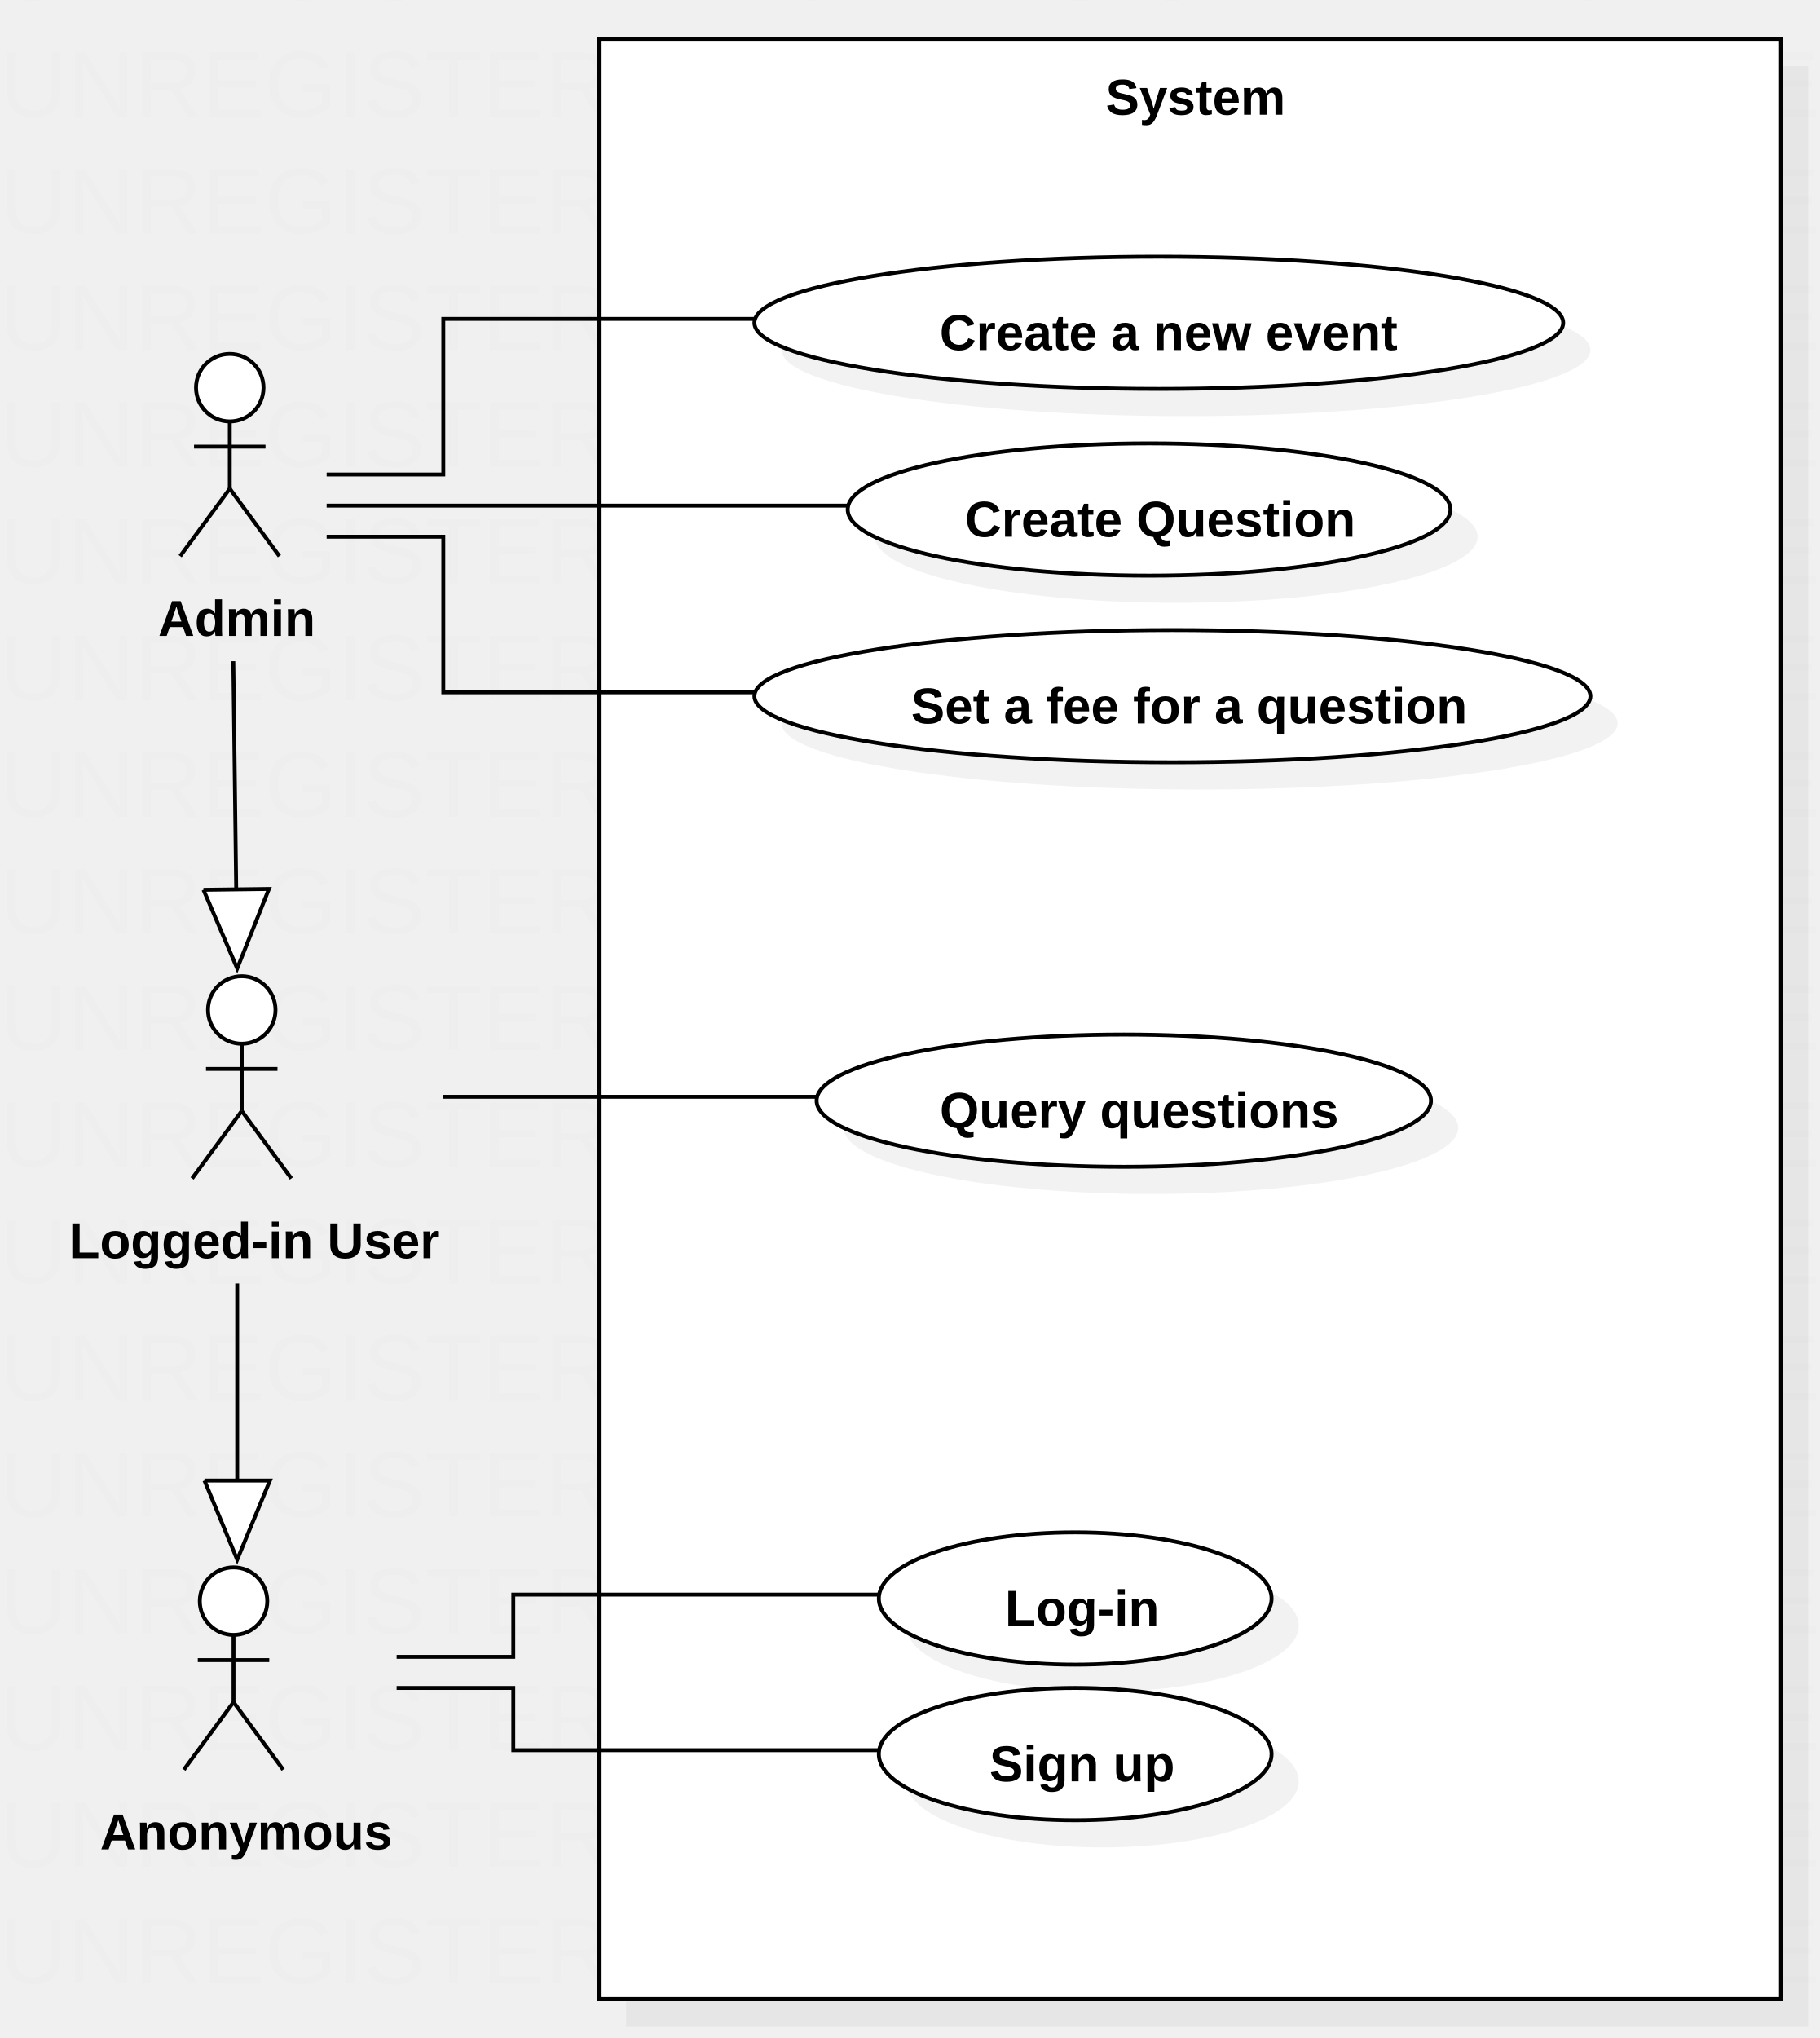
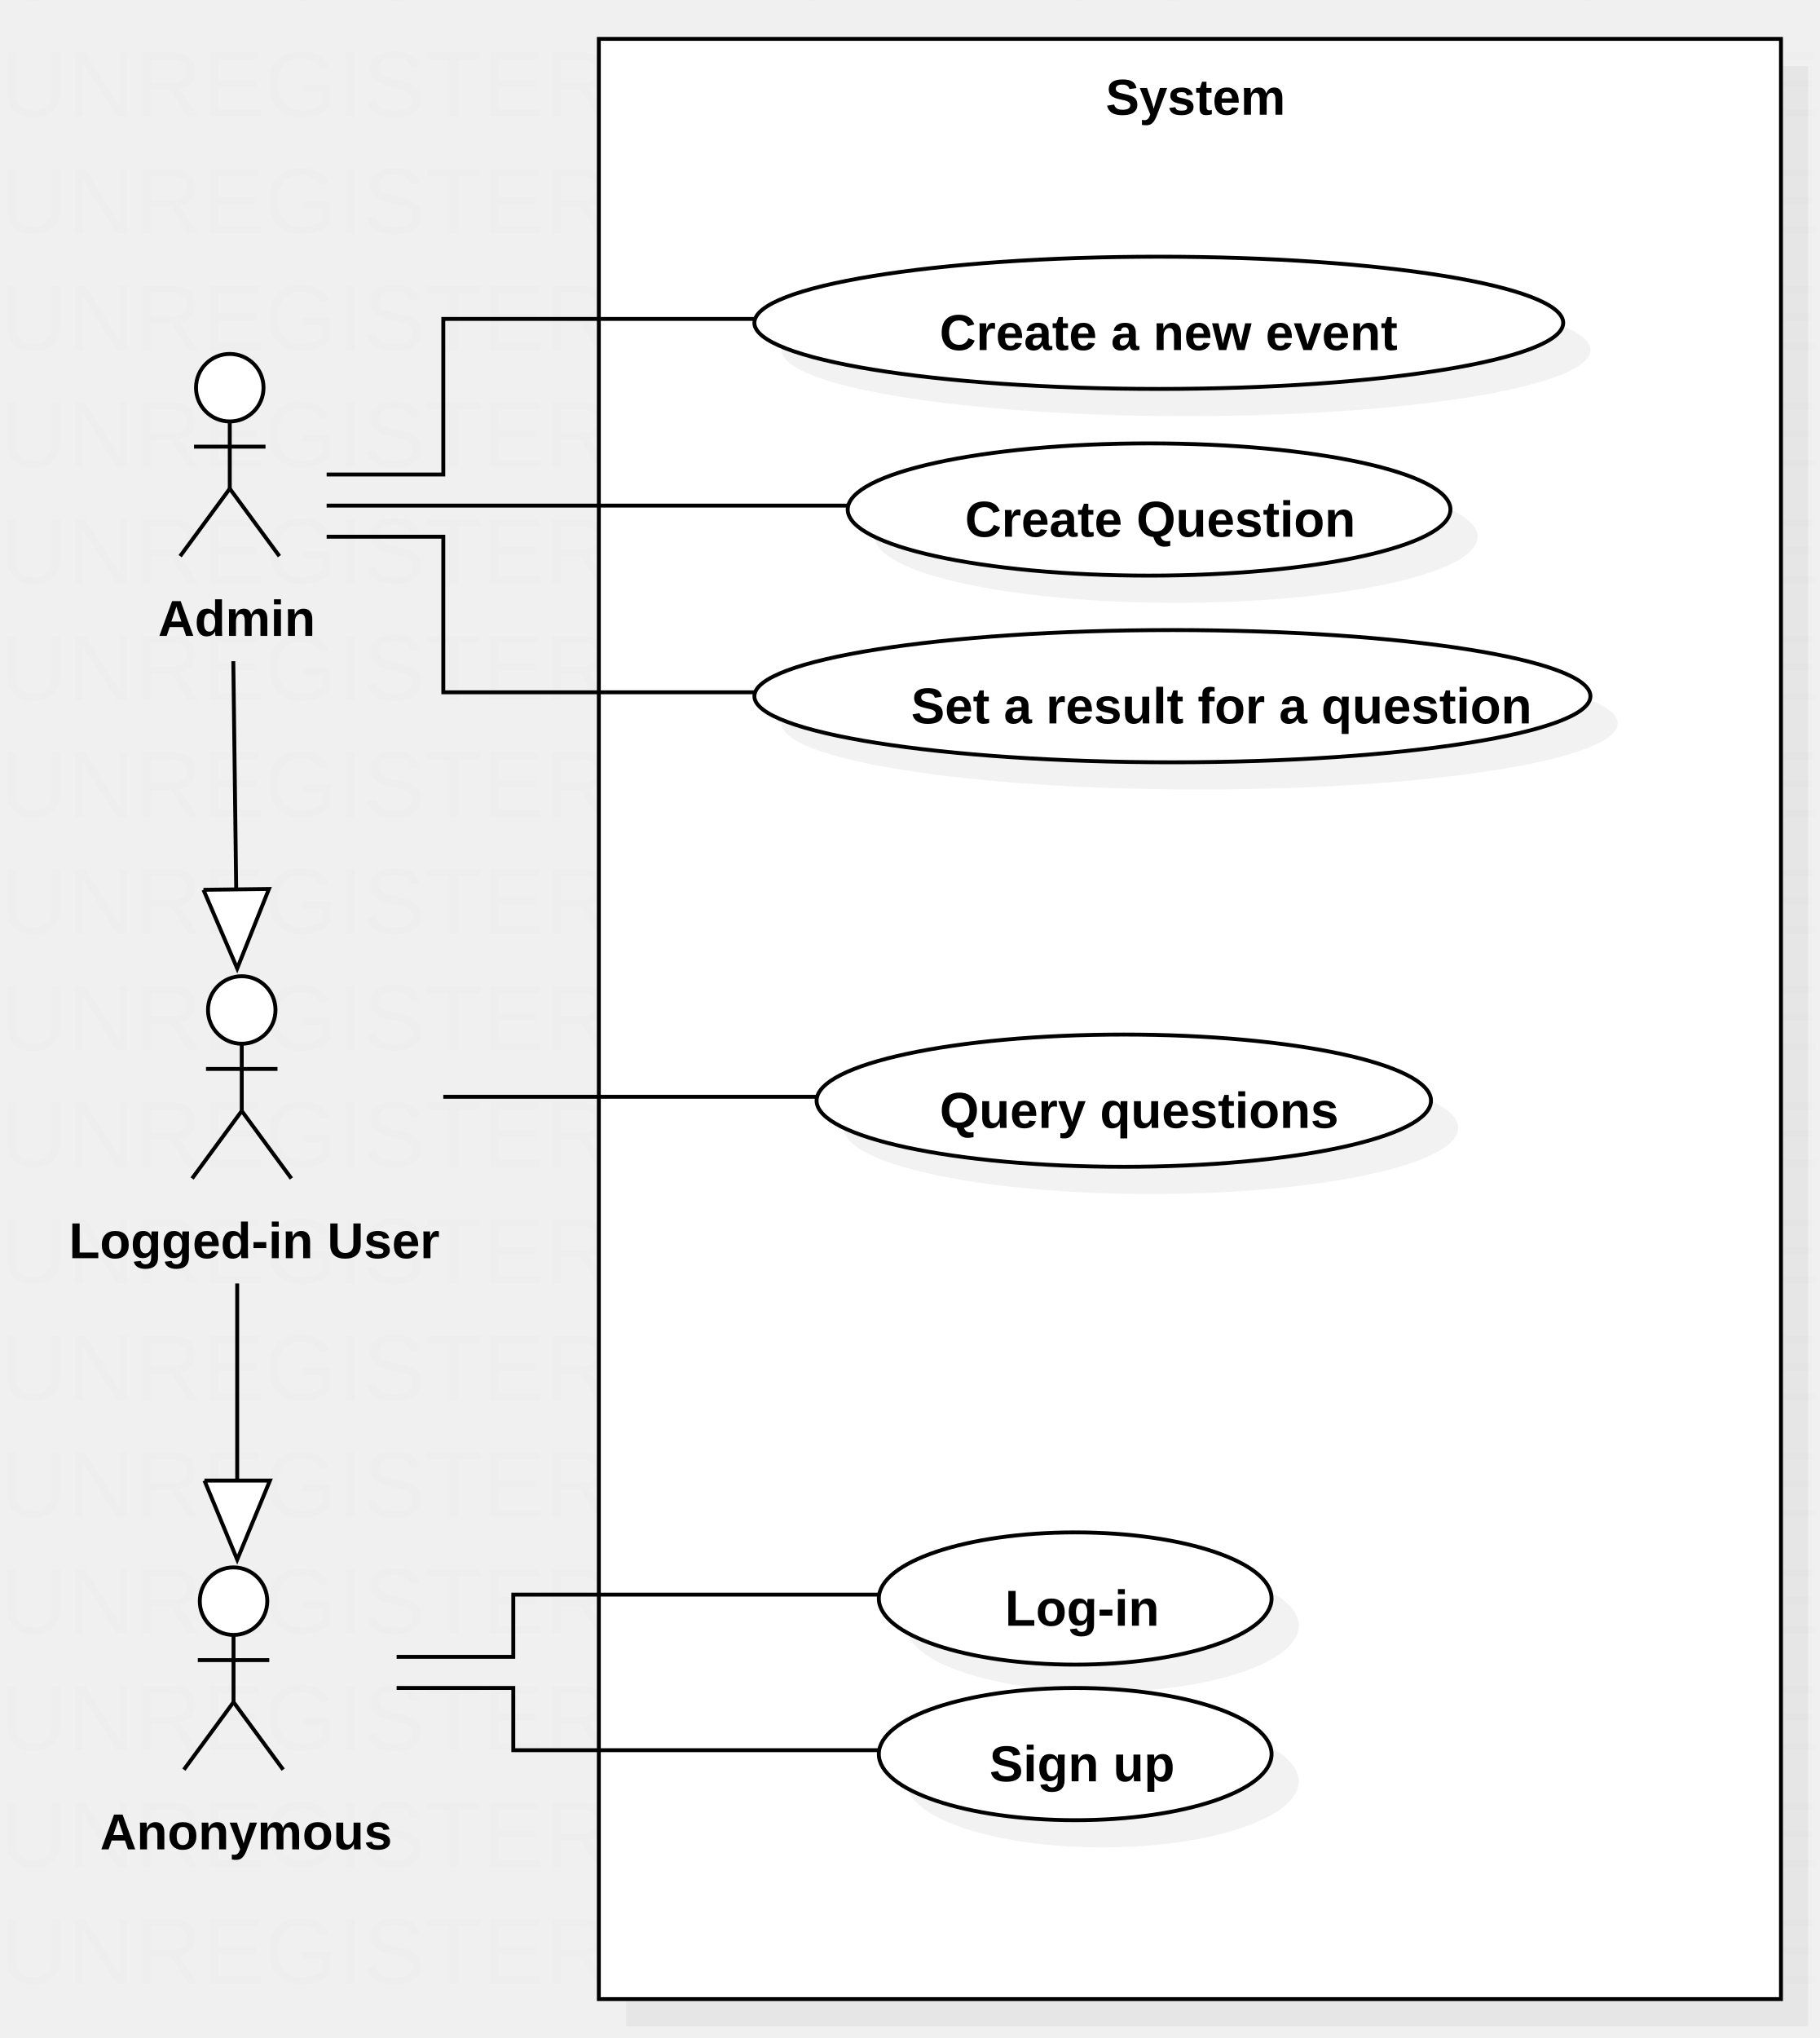
<svg xmlns="http://www.w3.org/2000/svg" version="1.1" width="468" height="524">
  <defs />
  <g>
    <text fill="#eeeeee" stroke="none" font-family="Arial" font-size="24px" font-style="normal" font-weight="normal" text-decoration="none" x="0" y="0">UNREGISTERED</text>
    <text fill="#eeeeee" stroke="none" font-family="Arial" font-size="24px" font-style="normal" font-weight="normal" text-decoration="none" x="0" y="30">UNREGISTERED</text>
    <text fill="#eeeeee" stroke="none" font-family="Arial" font-size="24px" font-style="normal" font-weight="normal" text-decoration="none" x="0" y="60">UNREGISTERED</text>
    <text fill="#eeeeee" stroke="none" font-family="Arial" font-size="24px" font-style="normal" font-weight="normal" text-decoration="none" x="0" y="90">UNREGISTERED</text>
    <text fill="#eeeeee" stroke="none" font-family="Arial" font-size="24px" font-style="normal" font-weight="normal" text-decoration="none" x="0" y="120">UNREGISTERED</text>
    <text fill="#eeeeee" stroke="none" font-family="Arial" font-size="24px" font-style="normal" font-weight="normal" text-decoration="none" x="0" y="150">UNREGISTERED</text>
    <text fill="#eeeeee" stroke="none" font-family="Arial" font-size="24px" font-style="normal" font-weight="normal" text-decoration="none" x="0" y="180">UNREGISTERED</text>
    <text fill="#eeeeee" stroke="none" font-family="Arial" font-size="24px" font-style="normal" font-weight="normal" text-decoration="none" x="0" y="210">UNREGISTERED</text>
    <text fill="#eeeeee" stroke="none" font-family="Arial" font-size="24px" font-style="normal" font-weight="normal" text-decoration="none" x="0" y="240">UNREGISTERED</text>
    <text fill="#eeeeee" stroke="none" font-family="Arial" font-size="24px" font-style="normal" font-weight="normal" text-decoration="none" x="0" y="270">UNREGISTERED</text>
    <text fill="#eeeeee" stroke="none" font-family="Arial" font-size="24px" font-style="normal" font-weight="normal" text-decoration="none" x="0" y="300">UNREGISTERED</text>
    <text fill="#eeeeee" stroke="none" font-family="Arial" font-size="24px" font-style="normal" font-weight="normal" text-decoration="none" x="0" y="330">UNREGISTERED</text>
    <text fill="#eeeeee" stroke="none" font-family="Arial" font-size="24px" font-style="normal" font-weight="normal" text-decoration="none" x="0" y="360">UNREGISTERED</text>
    <text fill="#eeeeee" stroke="none" font-family="Arial" font-size="24px" font-style="normal" font-weight="normal" text-decoration="none" x="0" y="390">UNREGISTERED</text>
    <text fill="#eeeeee" stroke="none" font-family="Arial" font-size="24px" font-style="normal" font-weight="normal" text-decoration="none" x="0" y="420">UNREGISTERED</text>
    <text fill="#eeeeee" stroke="none" font-family="Arial" font-size="24px" font-style="normal" font-weight="normal" text-decoration="none" x="0" y="450">UNREGISTERED</text>
    <text fill="#eeeeee" stroke="none" font-family="Arial" font-size="24px" font-style="normal" font-weight="normal" text-decoration="none" x="0" y="480">UNREGISTERED</text>
    <text fill="#eeeeee" stroke="none" font-family="Arial" font-size="24px" font-style="normal" font-weight="normal" text-decoration="none" x="0" y="510">UNREGISTERED</text>
    <text fill="#eeeeee" stroke="none" font-family="Arial" font-size="24px" font-style="normal" font-weight="normal" text-decoration="none" x="200" y="0">UNREGISTERED</text>
    <text fill="#eeeeee" stroke="none" font-family="Arial" font-size="24px" font-style="normal" font-weight="normal" text-decoration="none" x="200" y="30">UNREGISTERED</text>
    <text fill="#eeeeee" stroke="none" font-family="Arial" font-size="24px" font-style="normal" font-weight="normal" text-decoration="none" x="200" y="60">UNREGISTERED</text>
    <text fill="#eeeeee" stroke="none" font-family="Arial" font-size="24px" font-style="normal" font-weight="normal" text-decoration="none" x="200" y="90">UNREGISTERED</text>
    <text fill="#eeeeee" stroke="none" font-family="Arial" font-size="24px" font-style="normal" font-weight="normal" text-decoration="none" x="200" y="120">UNREGISTERED</text>
    <text fill="#eeeeee" stroke="none" font-family="Arial" font-size="24px" font-style="normal" font-weight="normal" text-decoration="none" x="200" y="150">UNREGISTERED</text>
    <text fill="#eeeeee" stroke="none" font-family="Arial" font-size="24px" font-style="normal" font-weight="normal" text-decoration="none" x="200" y="180">UNREGISTERED</text>
    <text fill="#eeeeee" stroke="none" font-family="Arial" font-size="24px" font-style="normal" font-weight="normal" text-decoration="none" x="200" y="210">UNREGISTERED</text>
    <text fill="#eeeeee" stroke="none" font-family="Arial" font-size="24px" font-style="normal" font-weight="normal" text-decoration="none" x="200" y="240">UNREGISTERED</text>
    <text fill="#eeeeee" stroke="none" font-family="Arial" font-size="24px" font-style="normal" font-weight="normal" text-decoration="none" x="200" y="270">UNREGISTERED</text>
    <text fill="#eeeeee" stroke="none" font-family="Arial" font-size="24px" font-style="normal" font-weight="normal" text-decoration="none" x="200" y="300">UNREGISTERED</text>
    <text fill="#eeeeee" stroke="none" font-family="Arial" font-size="24px" font-style="normal" font-weight="normal" text-decoration="none" x="200" y="330">UNREGISTERED</text>
    <text fill="#eeeeee" stroke="none" font-family="Arial" font-size="24px" font-style="normal" font-weight="normal" text-decoration="none" x="200" y="360">UNREGISTERED</text>
    <text fill="#eeeeee" stroke="none" font-family="Arial" font-size="24px" font-style="normal" font-weight="normal" text-decoration="none" x="200" y="390">UNREGISTERED</text>
    <text fill="#eeeeee" stroke="none" font-family="Arial" font-size="24px" font-style="normal" font-weight="normal" text-decoration="none" x="200" y="420">UNREGISTERED</text>
    <text fill="#eeeeee" stroke="none" font-family="Arial" font-size="24px" font-style="normal" font-weight="normal" text-decoration="none" x="200" y="450">UNREGISTERED</text>
    <text fill="#eeeeee" stroke="none" font-family="Arial" font-size="24px" font-style="normal" font-weight="normal" text-decoration="none" x="200" y="480">UNREGISTERED</text>
    <text fill="#eeeeee" stroke="none" font-family="Arial" font-size="24px" font-style="normal" font-weight="normal" text-decoration="none" x="200" y="510">UNREGISTERED</text>
    <text fill="#eeeeee" stroke="none" font-family="Arial" font-size="24px" font-style="normal" font-weight="normal" text-decoration="none" x="400" y="0">UNREGISTERED</text>
    <text fill="#eeeeee" stroke="none" font-family="Arial" font-size="24px" font-style="normal" font-weight="normal" text-decoration="none" x="400" y="30">UNREGISTERED</text>
    <text fill="#eeeeee" stroke="none" font-family="Arial" font-size="24px" font-style="normal" font-weight="normal" text-decoration="none" x="400" y="60">UNREGISTERED</text>
    <text fill="#eeeeee" stroke="none" font-family="Arial" font-size="24px" font-style="normal" font-weight="normal" text-decoration="none" x="400" y="90">UNREGISTERED</text>
    <text fill="#eeeeee" stroke="none" font-family="Arial" font-size="24px" font-style="normal" font-weight="normal" text-decoration="none" x="400" y="120">UNREGISTERED</text>
    <text fill="#eeeeee" stroke="none" font-family="Arial" font-size="24px" font-style="normal" font-weight="normal" text-decoration="none" x="400" y="150">UNREGISTERED</text>
    <text fill="#eeeeee" stroke="none" font-family="Arial" font-size="24px" font-style="normal" font-weight="normal" text-decoration="none" x="400" y="180">UNREGISTERED</text>
    <text fill="#eeeeee" stroke="none" font-family="Arial" font-size="24px" font-style="normal" font-weight="normal" text-decoration="none" x="400" y="210">UNREGISTERED</text>
    <text fill="#eeeeee" stroke="none" font-family="Arial" font-size="24px" font-style="normal" font-weight="normal" text-decoration="none" x="400" y="240">UNREGISTERED</text>
    <text fill="#eeeeee" stroke="none" font-family="Arial" font-size="24px" font-style="normal" font-weight="normal" text-decoration="none" x="400" y="270">UNREGISTERED</text>
    <text fill="#eeeeee" stroke="none" font-family="Arial" font-size="24px" font-style="normal" font-weight="normal" text-decoration="none" x="400" y="300">UNREGISTERED</text>
    <text fill="#eeeeee" stroke="none" font-family="Arial" font-size="24px" font-style="normal" font-weight="normal" text-decoration="none" x="400" y="330">UNREGISTERED</text>
    <text fill="#eeeeee" stroke="none" font-family="Arial" font-size="24px" font-style="normal" font-weight="normal" text-decoration="none" x="400" y="360">UNREGISTERED</text>
    <text fill="#eeeeee" stroke="none" font-family="Arial" font-size="24px" font-style="normal" font-weight="normal" text-decoration="none" x="400" y="390">UNREGISTERED</text>
    <text fill="#eeeeee" stroke="none" font-family="Arial" font-size="24px" font-style="normal" font-weight="normal" text-decoration="none" x="400" y="420">UNREGISTERED</text>
    <text fill="#eeeeee" stroke="none" font-family="Arial" font-size="24px" font-style="normal" font-weight="normal" text-decoration="none" x="400" y="450">UNREGISTERED</text>
    <text fill="#eeeeee" stroke="none" font-family="Arial" font-size="24px" font-style="normal" font-weight="normal" text-decoration="none" x="400" y="480">UNREGISTERED</text>
    <text fill="#eeeeee" stroke="none" font-family="Arial" font-size="24px" font-style="normal" font-weight="normal" text-decoration="none" x="400" y="510">UNREGISTERED</text>
    <g transform="translate(-110,-46) scale(1,1)">
      <rect fill="#C0C0C0" stroke="none" x="271" y="63" width="304" height="504" opacity="0.2" />
    </g>
    <g transform="translate(-110,-46) scale(1,1)">
      <rect fill="#ffffff" stroke="none" x="264" y="56" width="304" height="504" />
    </g>
    <g transform="translate(-110,-46) scale(1,1)">
      <path fill="none" stroke="#000000" d="M 264 56 L 568 56 L 568 560 L 264 560 L 264 56 Z Z" stroke-miterlimit="10" />
    </g>
    <g transform="translate(-110,-46) scale(1,1)">
      <g>
        <path fill="none" stroke="none" />
        <text fill="#000000" stroke="none" font-family="Arial" font-size="13px" font-style="normal" font-weight="bold" text-decoration="none" x="394.329" y="75.5">System</text>
      </g>
    </g>
    <g transform="translate(-110,-46) scale(1,1)">
      <path fill="#ffffff" stroke="none" d="M 160.409 145.68 C 160.409 140.886 164.295 137 169.089 137 C 173.882 137 177.768 140.886 177.768 145.68 C 177.768 150.474 173.882 154.36 169.089 154.36 C 164.295 154.36 160.409 150.474 160.409 145.68 Z" />
    </g>
    <g transform="translate(-110,-46) scale(1,1)">
      <path fill="none" stroke="#000000" d="M 160.409 145.68 C 160.409 140.886 164.295 137 169.089 137 C 173.882 137 177.768 140.886 177.768 145.68 C 177.768 150.474 173.882 154.36 169.089 154.36 C 164.295 154.36 160.409 150.474 160.409 145.68 Z" stroke-miterlimit="10" />
    </g>
    <g transform="translate(-110,-46) scale(1,1)">
      <path fill="none" stroke="#000000" d="M 169.089 154.36 L 169.089 171.64" stroke-miterlimit="10" />
    </g>
    <g transform="translate(-110,-46) scale(1,1)">
      <path fill="none" stroke="#000000" d="M 159.899 160.84 L 178.278 160.84" stroke-miterlimit="10" />
    </g>
    <g transform="translate(-110,-46) scale(1,1)">
      <path fill="none" stroke="#000000" d="M 169.089 171.64 L 156.325 189" stroke-miterlimit="10" />
    </g>
    <g transform="translate(-110,-46) scale(1,1)">
      <path fill="none" stroke="#000000" d="M 169.089 171.64 L 181.852 189" stroke-miterlimit="10" />
    </g>
    <g transform="translate(-110,-46) scale(1,1)">
      <g>
        <path fill="none" stroke="none" />
        <text fill="#000000" stroke="none" font-family="Arial" font-size="13px" font-style="normal" font-weight="bold" text-decoration="none" x="150.665" y="209.5">Admin</text>
      </g>
    </g>
    <g transform="translate(-110,-46) scale(1,1)">
      <path fill="#ffffff" stroke="none" d="M 163.488 305.68 C 163.488 300.886 167.374 297 172.168 297 C 176.961 297 180.847 300.886 180.847 305.68 C 180.847 310.474 176.961 314.36 172.168 314.36 C 167.374 314.36 163.488 310.474 163.488 305.68 Z" />
    </g>
    <g transform="translate(-110,-46) scale(1,1)">
      <path fill="none" stroke="#000000" d="M 163.488 305.68 C 163.488 300.886 167.374 297 172.168 297 C 176.961 297 180.847 300.886 180.847 305.68 C 180.847 310.474 176.961 314.36 172.168 314.36 C 167.374 314.36 163.488 310.474 163.488 305.68 Z" stroke-miterlimit="10" />
    </g>
    <g transform="translate(-110,-46) scale(1,1)">
      <path fill="none" stroke="#000000" d="M 172.168 314.36 L 172.168 331.64" stroke-miterlimit="10" />
    </g>
    <g transform="translate(-110,-46) scale(1,1)">
      <path fill="none" stroke="#000000" d="M 162.978 320.84 L 181.358 320.84" stroke-miterlimit="10" />
    </g>
    <g transform="translate(-110,-46) scale(1,1)">
      <path fill="none" stroke="#000000" d="M 172.168 331.64 L 159.404 349" stroke-miterlimit="10" />
    </g>
    <g transform="translate(-110,-46) scale(1,1)">
      <path fill="none" stroke="#000000" d="M 172.168 331.64 L 184.931 349" stroke-miterlimit="10" />
    </g>
    <g transform="translate(-110,-46) scale(1,1)">
      <g>
        <path fill="none" stroke="none" />
        <text fill="#000000" stroke="none" font-family="Arial" font-size="13px" font-style="normal" font-weight="bold" text-decoration="none" x="127.725" y="369.5">Logged-in User</text>
      </g>
    </g>
    <g transform="translate(-110,-46) scale(1,1)">
      <path fill="none" stroke="#000000" d="M 170 216 L 171 295" stroke-miterlimit="10" />
    </g>
    <g transform="translate(-110,-46) scale(1,1)">
      <path fill="#FFFFFF" stroke="none" d="M 162.324 274.783 L 171 295 L 179.161 274.57" />
    </g>
    <g transform="translate(-110,-46) scale(1,1)">
      <path fill="none" stroke="#000000" d="M 162.324 274.783 L 171 295 L 179.161 274.57 L 162.324 274.783" stroke-miterlimit="10" />
    </g>
    <g transform="translate(-110,-46) scale(1,1)">
      <path fill="#C0C0C0" stroke="none" d="M 335 184 C 335 174.611 369.698 167 412.5 167 C 455.302 167 490 174.611 490 184 C 490 193.389 455.302 201 412.5 201 C 369.698 201 335 193.389 335 184 Z" opacity="0.2" />
    </g>
    <g transform="translate(-110,-46) scale(1,1)">
      <path fill="#ffffff" stroke="none" d="M 328 177 C 328 167.611 362.698 160 405.5 160 C 448.302 160 483 167.611 483 177 C 483 186.389 448.302 194 405.5 194 C 362.698 194 328 186.389 328 177 Z" />
    </g>
    <g transform="translate(-110,-46) scale(1,1)">
      <path fill="none" stroke="#000000" d="M 328 177 C 328 167.611 362.698 160 405.5 160 C 448.302 160 483 167.611 483 177 C 483 186.389 448.302 194 405.5 194 C 362.698 194 328 186.389 328 177 Z" stroke-miterlimit="10" />
    </g>
    <g transform="translate(-110,-46) scale(1,1)">
      <g>
        <path fill="none" stroke="none" />
        <text fill="#000000" stroke="none" font-family="Arial" font-size="13px" font-style="normal" font-weight="bold" text-decoration="none" x="358.169" y="184">Create Question</text>
      </g>
    </g>
    <g transform="translate(-110,-46) scale(1,1)">
      <path fill="#C0C0C0" stroke="none" d="M 327 336 C 327 326.611 362.37 319 406 319 C 449.63 319 485 326.611 485 336 C 485 345.389 449.63 353 406 353 C 362.37 353 327 345.389 327 336 Z" opacity="0.2" />
    </g>
    <g transform="translate(-110,-46) scale(1,1)">
      <path fill="#ffffff" stroke="none" d="M 320 329 C 320 319.611 355.37 312 399 312 C 442.63 312 478 319.611 478 329 C 478 338.389 442.63 346 399 346 C 355.37 346 320 338.389 320 329 Z" />
    </g>
    <g transform="translate(-110,-46) scale(1,1)">
      <path fill="none" stroke="#000000" d="M 320 329 C 320 319.611 355.37 312 399 312 C 442.63 312 478 319.611 478 329 C 478 338.389 442.63 346 399 346 C 355.37 346 320 338.389 320 329 Z" stroke-miterlimit="10" />
    </g>
    <g transform="translate(-110,-46) scale(1,1)">
      <g>
        <path fill="none" stroke="none" />
        <text fill="#000000" stroke="none" font-family="Arial" font-size="13px" font-style="normal" font-weight="bold" text-decoration="none" x="351.669" y="336">Query questions</text>
      </g>
    </g>
    <g transform="translate(-110,-46) scale(1,1)">
      <path fill="none" stroke="#000000" d="M 194 176 L 328 176" stroke-miterlimit="10" />
    </g>
    <g transform="translate(-110,-46) scale(1,1)">
      <path fill="none" stroke="#000000" d="M 224 328 L 320 328" stroke-miterlimit="10" />
    </g>
    <g transform="translate(-110,-46) scale(1,1)">
      <path fill="#ffffff" stroke="none" d="M 161.377 457.68 C 161.377 452.886 165.262 449 170.056 449 C 174.849 449 178.735 452.886 178.735 457.68 C 178.735 462.474 174.849 466.36 170.056 466.36 C 165.262 466.36 161.377 462.474 161.377 457.68 Z" />
    </g>
    <g transform="translate(-110,-46) scale(1,1)">
      <path fill="none" stroke="#000000" d="M 161.377 457.68 C 161.377 452.886 165.262 449 170.056 449 C 174.849 449 178.735 452.886 178.735 457.68 C 178.735 462.474 174.849 466.36 170.056 466.36 C 165.262 466.36 161.377 462.474 161.377 457.68 Z" stroke-miterlimit="10" />
    </g>
    <g transform="translate(-110,-46) scale(1,1)">
      <path fill="none" stroke="#000000" d="M 170.056 466.36 L 170.056 483.64" stroke-miterlimit="10" />
    </g>
    <g transform="translate(-110,-46) scale(1,1)">
      <path fill="none" stroke="#000000" d="M 160.866 472.84 L 179.246 472.84" stroke-miterlimit="10" />
    </g>
    <g transform="translate(-110,-46) scale(1,1)">
      <path fill="none" stroke="#000000" d="M 170.056 483.64 L 157.292 501" stroke-miterlimit="10" />
    </g>
    <g transform="translate(-110,-46) scale(1,1)">
      <path fill="none" stroke="#000000" d="M 170.056 483.64 L 182.82 501" stroke-miterlimit="10" />
    </g>
    <g transform="translate(-110,-46) scale(1,1)">
      <g>
        <path fill="none" stroke="none" />
        <text fill="#000000" stroke="none" font-family="Arial" font-size="13px" font-style="normal" font-weight="bold" text-decoration="none" x="135.731" y="521.5">Anonymous</text>
      </g>
    </g>
    <g transform="translate(-110,-46) scale(1,1)">
      <path fill="#C0C0C0" stroke="none" d="M 343 464 C 343 454.611 365.61 447 393.5 447 C 421.39 447 444 454.611 444 464 C 444 473.389 421.39 481 393.5 481 C 365.61 481 343 473.389 343 464 Z" opacity="0.2" />
    </g>
    <g transform="translate(-110,-46) scale(1,1)">
      <path fill="#ffffff" stroke="none" d="M 336 457 C 336 447.611 358.61 440 386.5 440 C 414.39 440 437 447.611 437 457 C 437 466.389 414.39 474 386.5 474 C 358.61 474 336 466.389 336 457 Z" />
    </g>
    <g transform="translate(-110,-46) scale(1,1)">
      <path fill="none" stroke="#000000" d="M 336 457 C 336 447.611 358.61 440 386.5 440 C 414.39 440 437 447.611 437 457 C 437 466.389 414.39 474 386.5 474 C 358.61 474 336 466.389 336 457 Z" stroke-miterlimit="10" />
    </g>
    <g transform="translate(-110,-46) scale(1,1)">
      <g>
        <path fill="none" stroke="none" />
        <text fill="#000000" stroke="none" font-family="Arial" font-size="13px" font-style="normal" font-weight="bold" text-decoration="none" x="368.431" y="464">Log-in</text>
      </g>
    </g>
    <g transform="translate(-110,-46) scale(1,1)">
      <path fill="#C0C0C0" stroke="none" d="M 343 504 C 343 494.611 365.61 487 393.5 487 C 421.39 487 444 494.611 444 504 C 444 513.389 421.39 521 393.5 521 C 365.61 521 343 513.389 343 504 Z" opacity="0.2" />
    </g>
    <g transform="translate(-110,-46) scale(1,1)">
      <path fill="#ffffff" stroke="none" d="M 336 497 C 336 487.611 358.61 480 386.5 480 C 414.39 480 437 487.611 437 497 C 437 506.389 414.39 514 386.5 514 C 358.61 514 336 506.389 336 497 Z" />
    </g>
    <g transform="translate(-110,-46) scale(1,1)">
      <path fill="none" stroke="#000000" d="M 336 497 C 336 487.611 358.61 480 386.5 480 C 414.39 480 437 487.611 437 497 C 437 506.389 414.39 514 386.5 514 C 358.61 514 336 506.389 336 497 Z" stroke-miterlimit="10" />
    </g>
    <g transform="translate(-110,-46) scale(1,1)">
      <g>
        <path fill="none" stroke="none" />
        <text fill="#000000" stroke="none" font-family="Arial" font-size="13px" font-style="normal" font-weight="bold" text-decoration="none" x="364.455" y="504">Sign up</text>
      </g>
    </g>
    <g transform="translate(-110,-46) scale(1,1)">
      <path fill="none" stroke="#000000" d="M 171 376 L 171 447" stroke-miterlimit="10" />
    </g>
    <g transform="translate(-110,-46) scale(1,1)">
      <path fill="#FFFFFF" stroke="none" d="M 162.581 426.675 L 171 447 L 179.419 426.675" />
    </g>
    <g transform="translate(-110,-46) scale(1,1)">
      <path fill="none" stroke="#000000" d="M 162.581 426.675 L 171 447 L 179.419 426.675 L 162.581 426.675" stroke-miterlimit="10" />
    </g>
    <g transform="translate(-110,-46) scale(1,1)">
      <path fill="#C0C0C0" stroke="none" d="M 311 136 C 311 126.611 357.562 119 415 119 C 472.438 119 519 126.611 519 136 C 519 145.389 472.438 153 415 153 C 357.562 153 311 145.389 311 136 Z" opacity="0.2" />
    </g>
    <g transform="translate(-110,-46) scale(1,1)">
      <path fill="#ffffff" stroke="none" d="M 304 129 C 304 119.611 350.562 112 408 112 C 465.438 112 512 119.611 512 129 C 512 138.389 465.438 146 408 146 C 350.562 146 304 138.389 304 129 Z" />
    </g>
    <g transform="translate(-110,-46) scale(1,1)">
      <path fill="none" stroke="#000000" d="M 304 129 C 304 119.611 350.562 112 408 112 C 465.438 112 512 119.611 512 129 C 512 138.389 465.438 146 408 146 C 350.562 146 304 138.389 304 129 Z" stroke-miterlimit="10" />
    </g>
    <g transform="translate(-110,-46) scale(1,1)">
      <g>
        <path fill="none" stroke="none" />
        <text fill="#000000" stroke="none" font-family="Arial" font-size="13px" font-style="normal" font-weight="bold" text-decoration="none" x="351.633" y="136">Create a new event</text>
      </g>
    </g>
    <g transform="translate(-110,-46) scale(1,1)">
      <path fill="#C0C0C0" stroke="none" d="M 311 232 C 311 222.611 359.129 215 418.5 215 C 477.871 215 526 222.611 526 232 C 526 241.389 477.871 249 418.5 249 C 359.129 249 311 241.389 311 232 Z" opacity="0.2" />
    </g>
    <g transform="translate(-110,-46) scale(1,1)">
      <path fill="#ffffff" stroke="none" d="M 304 225 C 304 215.611 352.129 208 411.5 208 C 470.871 208 519 215.611 519 225 C 519 234.389 470.871 242 411.5 242 C 352.129 242 304 234.389 304 225 Z" />
    </g>
    <g transform="translate(-110,-46) scale(1,1)">
      <path fill="none" stroke="#000000" d="M 304 225 C 304 215.611 352.129 208 411.5 208 C 470.871 208 519 215.611 519 225 C 519 234.389 470.871 242 411.5 242 C 352.129 242 304 234.389 304 225 Z" stroke-miterlimit="10" />
    </g>
    <g transform="translate(-110,-46) scale(1,1)">
      <g>
        <path fill="none" stroke="none" />
-         <text fill="#000000" stroke="none" font-family="Arial" font-size="13px" font-style="normal" font-weight="bold" text-decoration="none" x="344.288" y="232">Set a fee for a question</text>
+         <text fill="#000000" stroke="none" font-family="Arial" font-size="13px" font-style="normal" font-weight="bold" text-decoration="none" x="344.288" y="232">Set a result for a question</text>
      </g>
    </g>
    <g transform="translate(-110,-46) scale(1,1)">
      <path fill="none" stroke="#000000" d="M 336 456 L 242 456 L 242 472 L 212 472" stroke-miterlimit="10" />
    </g>
    <g transform="translate(-110,-46) scale(1,1)">
      <path fill="none" stroke="#000000" d="M 336 496 L 242 496 L 242 480 L 212 480" stroke-miterlimit="10" />
    </g>
    <g transform="translate(-110,-46) scale(1,1)">
      <path fill="none" stroke="#000000" d="M 304 128 L 224 128 L 224 168 L 194 168" stroke-miterlimit="10" />
    </g>
    <g transform="translate(-110,-46) scale(1,1)">
      <path fill="none" stroke="#000000" d="M 304 224 L 224 224 L 224 184 L 194 184" stroke-miterlimit="10" />
    </g>
  </g>
</svg>
